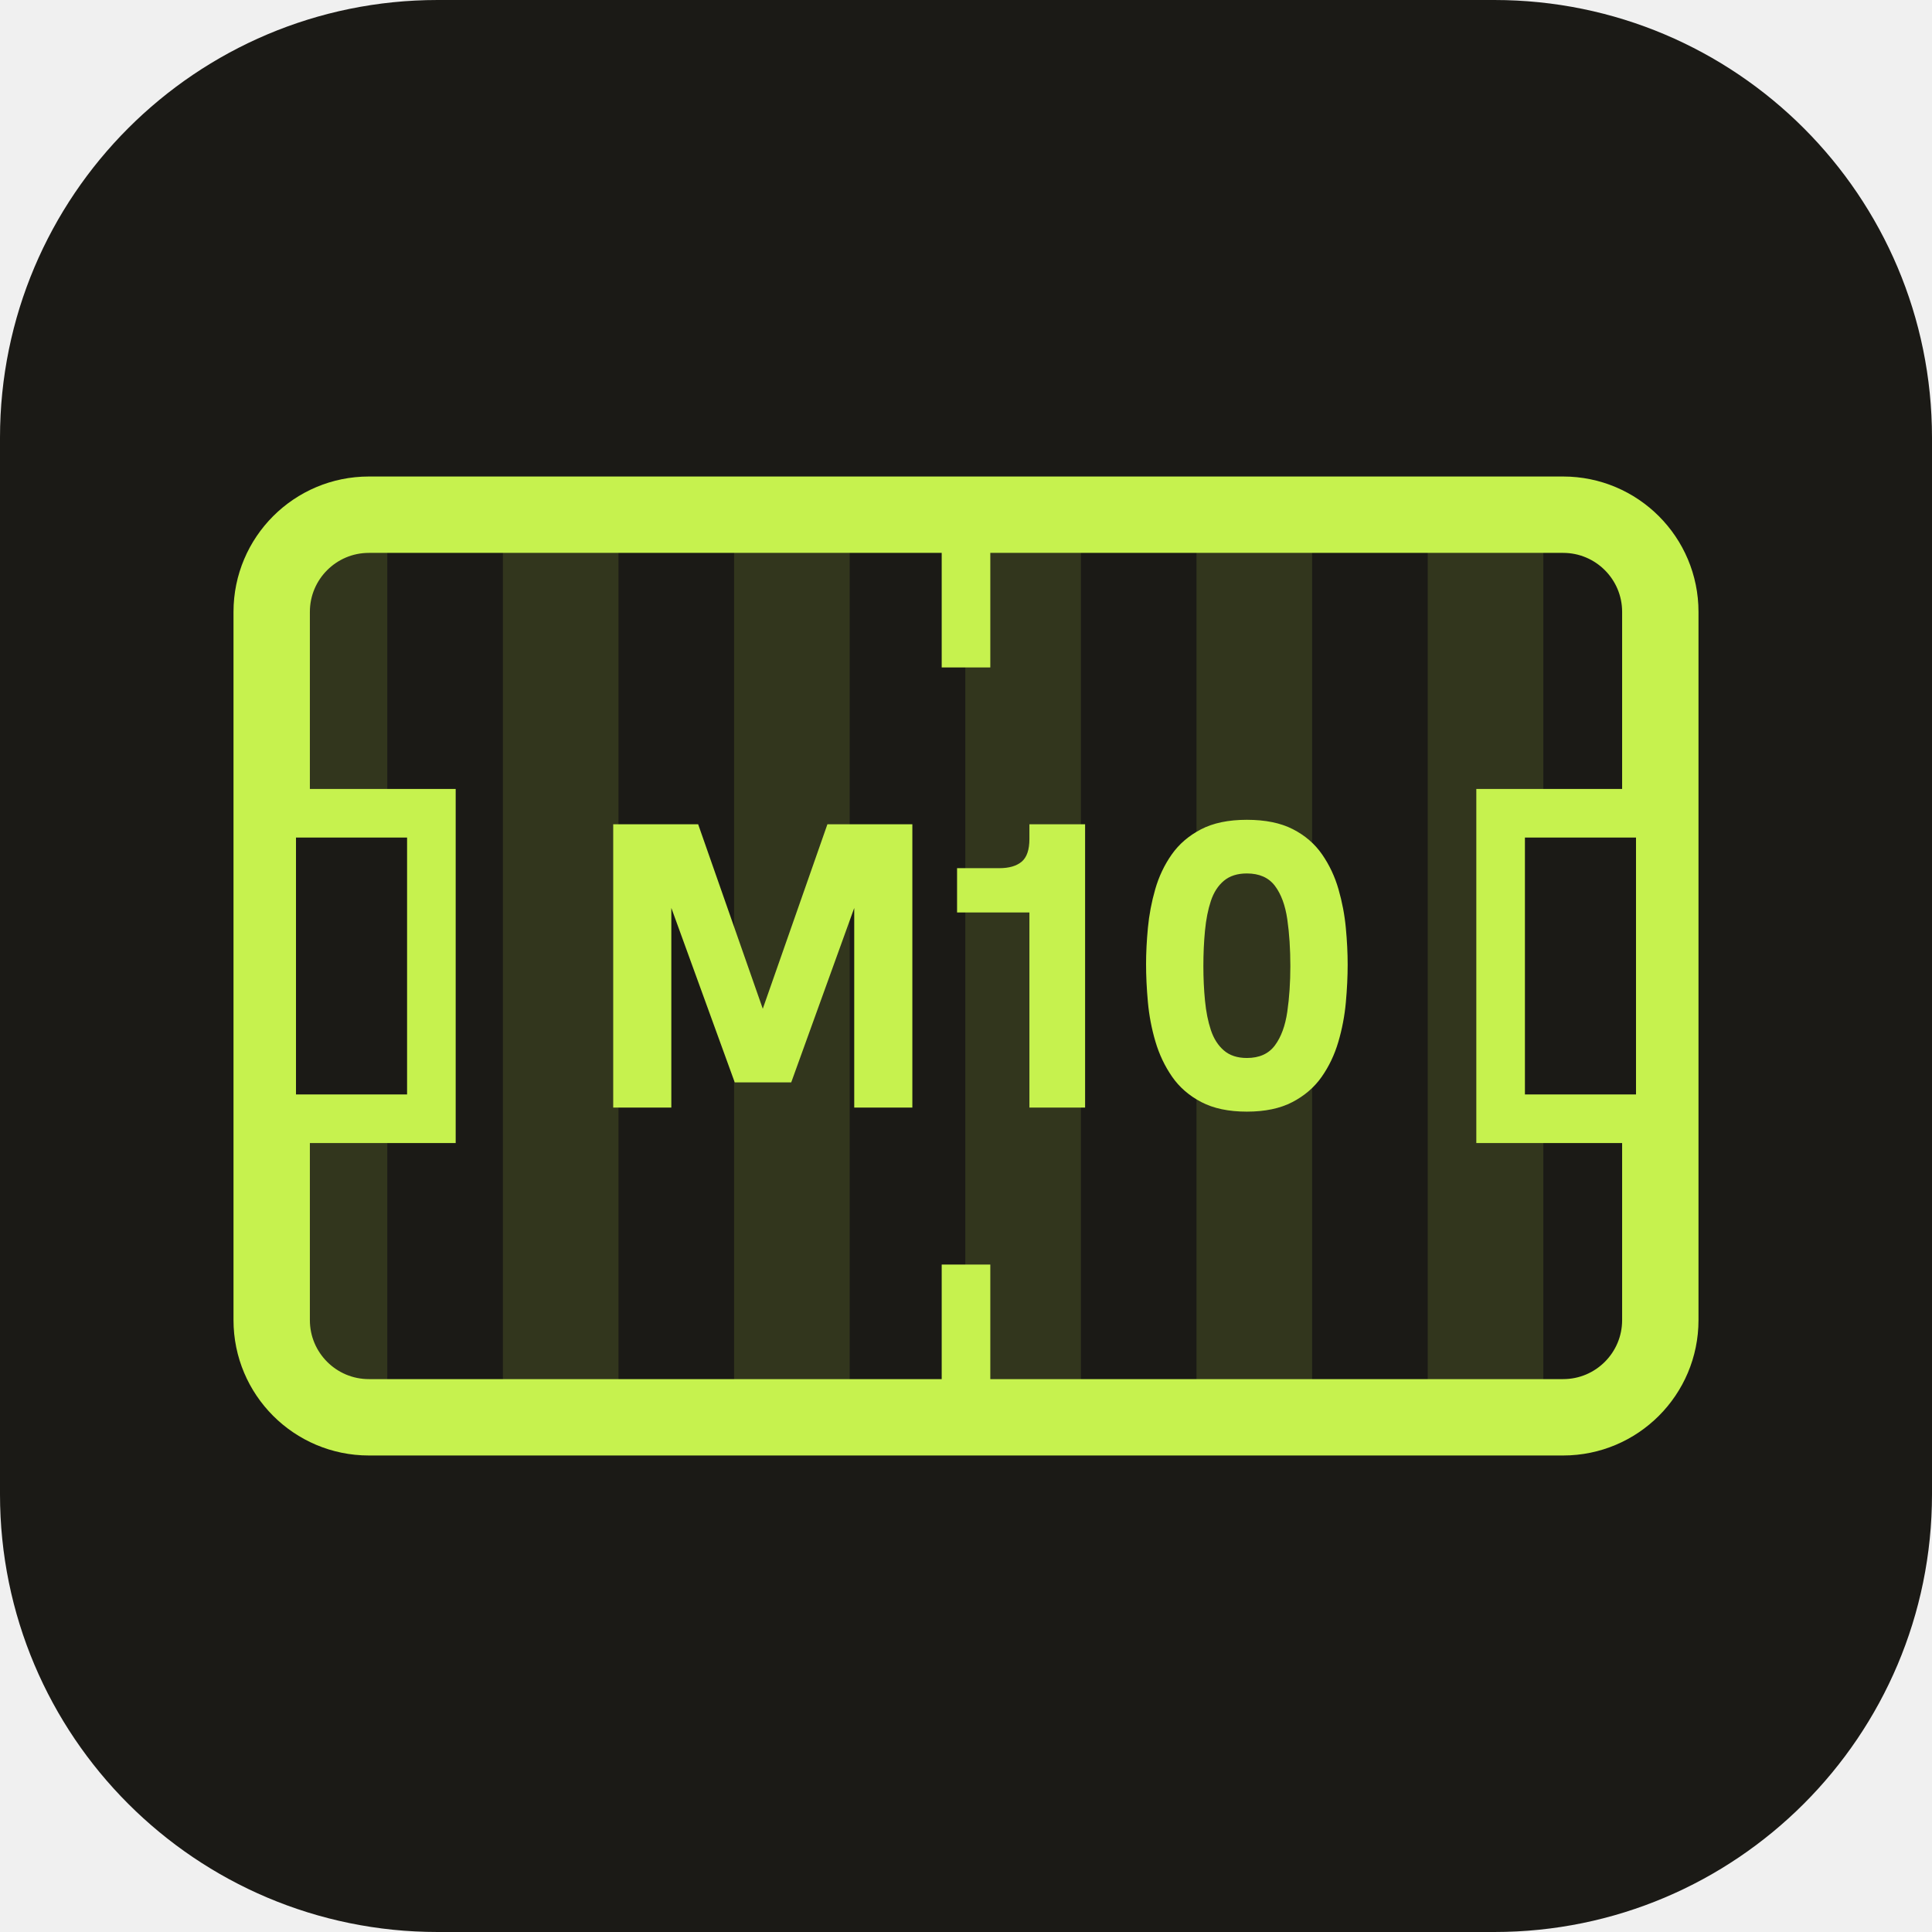
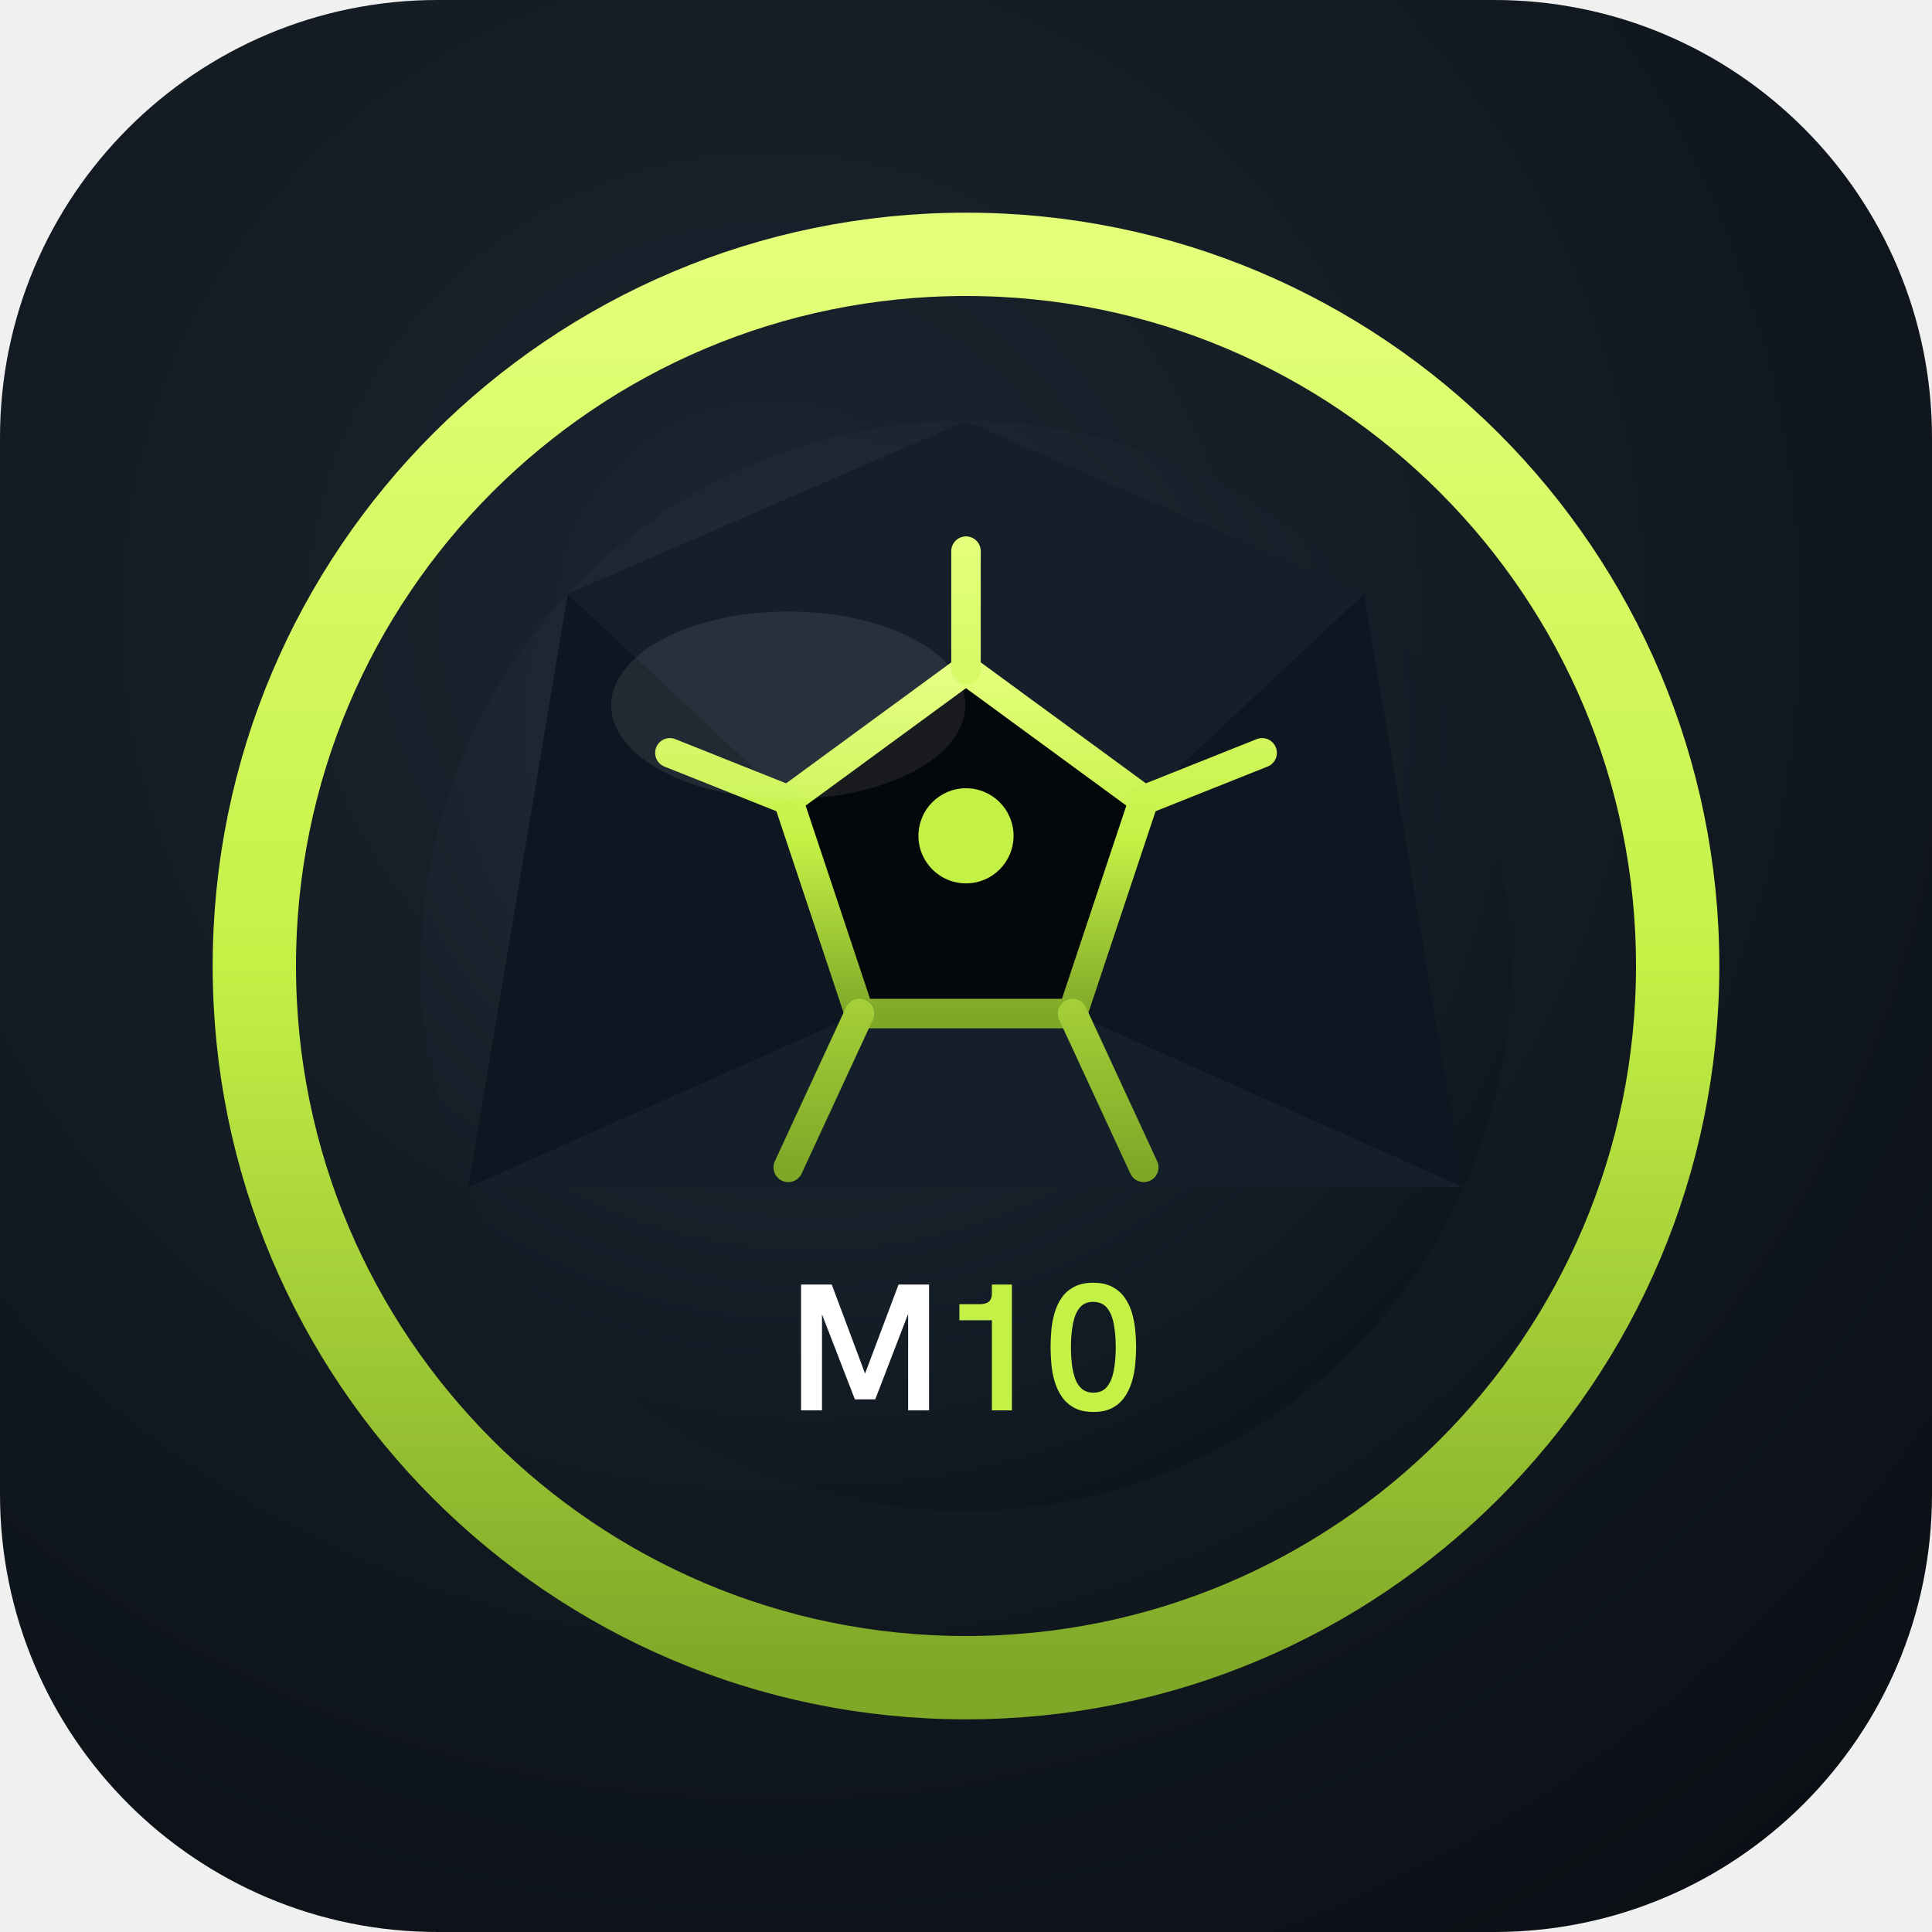
<svg xmlns="http://www.w3.org/2000/svg" viewBox="0 0 512 512" width="512" height="512">
-   <rect width="512" height="512" rx="116" fill="#1B1A16" />
+   <defs>
+     <radialGradient id="tile-bg" cx="40%" cy="32%" r="90%">
+       <stop offset="0" stop-color="#1B2530" />
+       <stop offset="1" stop-color="#0A0E13" />
+     </radialGradient>
+   </defs>
+   <rect width="512" height="512" rx="116" fill="url(#tile-bg)" />
  <g transform="translate(20.48 20.48) scale(0.92)">
-     <clipPath id="fld">
-       <rect x="56" y="126" width="400" height="260" rx="28" />
-     </clipPath>
-     <g clip-path="url(#fld)">
-       <rect x="56" y="126" width="33.3" height="260" fill="#C6F24E" opacity="0.13" />
-       <rect x="122.6" y="126" width="33.3" height="260" fill="#C6F24E" opacity="0.13" />
-       <rect x="189.2" y="126" width="33.3" height="260" fill="#C6F24E" opacity="0.13" />
-       <rect x="255.8" y="126" width="33.3" height="260" fill="#C6F24E" opacity="0.13" />
-       <rect x="322.4" y="126" width="33.3" height="260" fill="#C6F24E" opacity="0.13" />
-       <rect x="389" y="126" width="33.3" height="260" fill="#C6F24E" opacity="0.13" />
+     <defs>
+       <linearGradient id="m10-lime" x1="0" y1="0" x2="0" y2="1">
+         <stop offset="0" stop-color="#E4FF7A" />
+         <stop offset="0.5" stop-color="#C4F146" />
+         <stop offset="1" stop-color="#7FA828" />
+       </linearGradient>
+       <radialGradient id="m10-ball" cx="36%" cy="28%" r="95%">
+         <stop offset="0" stop-color="#232F3A" />
+         <stop offset="0.65" stop-color="#121B24" />
+         <stop offset="1" stop-color="#080C10" />
+       </radialGradient>
+       <clipPath id="m10-clip">
+         <circle cx="256" cy="256" r="157" />
+       </clipPath>
+     </defs>
+     <circle cx="256" cy="256" r="205" fill="none" stroke="url(#m10-lime)" stroke-width="24" />
+     <g clip-path="url(#m10-clip)">
+       <circle cx="256" cy="256" r="157" fill="url(#m10-ball)" />
+       <polygon points="256,170.7 307.2,208.2 370.7,148.8 256,99" fill="#141F2A" />
+       <polygon points="307.2,208.2 286.7,269.7 399.4,319.8 370.7,148.8" fill="#0E1721" />
+       <polygon points="286.7,269.7 225.3,269.7 112.6,319.8 399.4,319.8" fill="#141F2A" />
+       <polygon points="225.3,269.7 204.8,208.2 141.3,148.8 112.6,319.8" fill="#0E1721" />
+       <polygon points="204.8,208.2 256,170.7 256,99 141.3,148.8" fill="#141F2A" />
+       <polygon points="256,170.7 307.2,208.2 286.7,269.7 225.3,269.7 204.8,208.2" fill="#05080B" />
+       <polygon points="256,170.7 307.2,208.2 286.7,269.7 225.3,269.7 204.8,208.2" fill="none" stroke="url(#m10-lime)" stroke-width="8.5" stroke-linejoin="round" />
+       <path d="M256 170.7 L256 136.5 M204.8 208.2 L170.7 194.6 M307.2 208.2 L341.3 194.6 M225.3 269.7 L204.8 314 M286.7 269.7 L307.2 314" fill="none" stroke="url(#m10-lime)" stroke-width="8.5" stroke-linecap="round" />
+       <circle cx="256" cy="218.5" r="13.7" fill="#C4F146" />
+       <ellipse cx="204.8" cy="180.9" rx="51" ry="27" fill="#ffffff" opacity="0.08" />
    </g>
-     <rect x="56" y="126" width="400" height="260" rx="28" fill="none" stroke="#C6F24E" stroke-width="22" />
-     <line x1="256" y1="126" x2="256" y2="170" stroke="#C6F24E" stroke-width="14" />
-     <line x1="256" y1="342" x2="256" y2="386" stroke="#C6F24E" stroke-width="14" />
-     <rect x="56" y="212" width="46" height="88" fill="#1B1A16" stroke="#C6F24E" stroke-width="14" />
-     <rect x="410" y="212" width="46" height="88" fill="#1B1A16" stroke="#C6F24E" stroke-width="14" />
-     <g transform="translate(147.0 179.7) scale(1.1708)">
-       <path d="M20.60 100L6.30 100L6.30 30.30L27.20 30.30L44.40 79.40L41.80 79.40L59 30.30L79.90 30.30L79.90 100L65.60 100L65.60 47.10L66.90 47.30L50.10 93.80L36.20 93.80L19.30 47.30L20.60 47.10L20.60 100ZM122.40 100L108.70 100L108.70 45.20L112.60 52L90.90 52L90.90 41.10L101.30 41.10Q104.90 41.10 106.80 39.50Q108.70 37.90 108.70 33.90L108.70 33.90L108.70 30.30L122.40 30.30L122.40 100ZM162.20 101L162.20 101Q155.50 101 151 98.65Q146.50 96.30 143.80 92.40Q141.10 88.50 139.70 83.75Q138.30 79 137.85 74.05Q137.40 69.10 137.40 64.70L137.40 64.70Q137.40 60.60 137.85 55.80Q138.30 51 139.65 46.30Q141 41.60 143.70 37.75Q146.40 33.90 150.90 31.55Q155.40 29.20 162.20 29.20L162.20 29.20Q169 29.20 173.50 31.50Q178 33.80 180.70 37.70Q183.40 41.60 184.75 46.30Q186.10 51 186.55 55.80Q187 60.60 187 64.80L187 64.80Q187 69.20 186.55 74.15Q186.10 79.10 184.70 83.85Q183.30 88.60 180.60 92.45Q177.90 96.30 173.40 98.65Q168.90 101 162.20 101ZM162.20 87.80L162.20 87.80Q166.80 87.80 169.10 84.70Q171.40 81.60 172.15 76.40Q172.90 71.20 172.90 65.20L172.90 65.20Q172.90 58.90 172.15 53.70Q171.40 48.50 169.10 45.45Q166.80 42.40 162.20 42.40L162.20 42.40Q158.70 42.40 156.55 44.20Q154.40 46 153.35 49.15Q152.30 52.30 151.90 56.45Q151.50 60.60 151.50 65.20L151.50 65.20Q151.50 69.60 151.90 73.70Q152.30 77.80 153.35 80.95Q154.40 84.10 156.55 85.95Q158.70 87.80 162.20 87.80Z" fill="#C6F24E" />
+     <g transform="translate(204.8 384)">
+       <path d="M9.72 0L3.69 0L3.69-36.24L12.53-36.24L22.67-9.15L21.58-9.15L31.77-36.24L40.56-36.24L40.56 0L34.53 0L34.53-29.22L35.05-29.12L25.06-3.17L19.19-3.17L9.15-29.12L9.72-29.22L9.72 0Z" fill="#FFFFFF" />
+     </g>
+     <g transform="translate(249.0 384)">
+       <path d="M20.23 0L14.46 0L14.46-28.86L16.17-25.95L5.10-25.95L5.10-30.58L10.92-30.58Q12.69-30.58 13.57-31.30Q14.46-32.03 14.46-33.90L14.46-33.90L14.46-36.24L20.23-36.24L20.23 0ZM43.73 0.47L43.73 0.47Q40.46 0.47 38.25-0.70Q36.04-1.87 34.66-3.85Q33.28-5.82 32.55-8.27Q31.82-10.71 31.59-13.31Q31.36-15.91 31.36-18.30L31.36-18.30Q31.36-20.59 31.59-23.14Q31.82-25.69 32.53-28.11Q33.23-30.52 34.58-32.47Q35.93-34.42 38.17-35.59Q40.40-36.76 43.63-36.76L43.63-36.76Q46.85-36.76 49.06-35.62Q51.27-34.48 52.65-32.55Q54.03-30.63 54.76-28.24Q55.48-25.84 55.74-23.24Q56.00-20.64 56.00-18.25L56.00-18.25Q56.00-15.76 55.74-13.13Q55.48-10.50 54.73-8.09Q53.98-5.67 52.62-3.74Q51.27-1.82 49.09-0.68Q46.90 0.47 43.73 0.47ZM43.73-5.10L43.73-5.10Q46.28-5.10 47.66-6.84Q49.04-8.58 49.58-11.54Q50.13-14.51 50.13-18.04L50.13-18.04Q50.13-21.84 49.58-24.80Q49.04-27.77 47.63-29.51Q46.23-31.25 43.63-31.25L43.63-31.25Q41.65-31.25 40.40-30.21Q39.16-29.17 38.48-27.33Q37.80-25.48 37.52-23.11Q37.23-20.75 37.23-18.10L37.23-18.10Q37.23-15.55 37.52-13.21Q37.80-10.87 38.48-9.05Q39.16-7.23 40.43-6.16Q41.70-5.10 43.73-5.10Z" fill="#C4F146" />
    </g>
  </g>
</svg>
